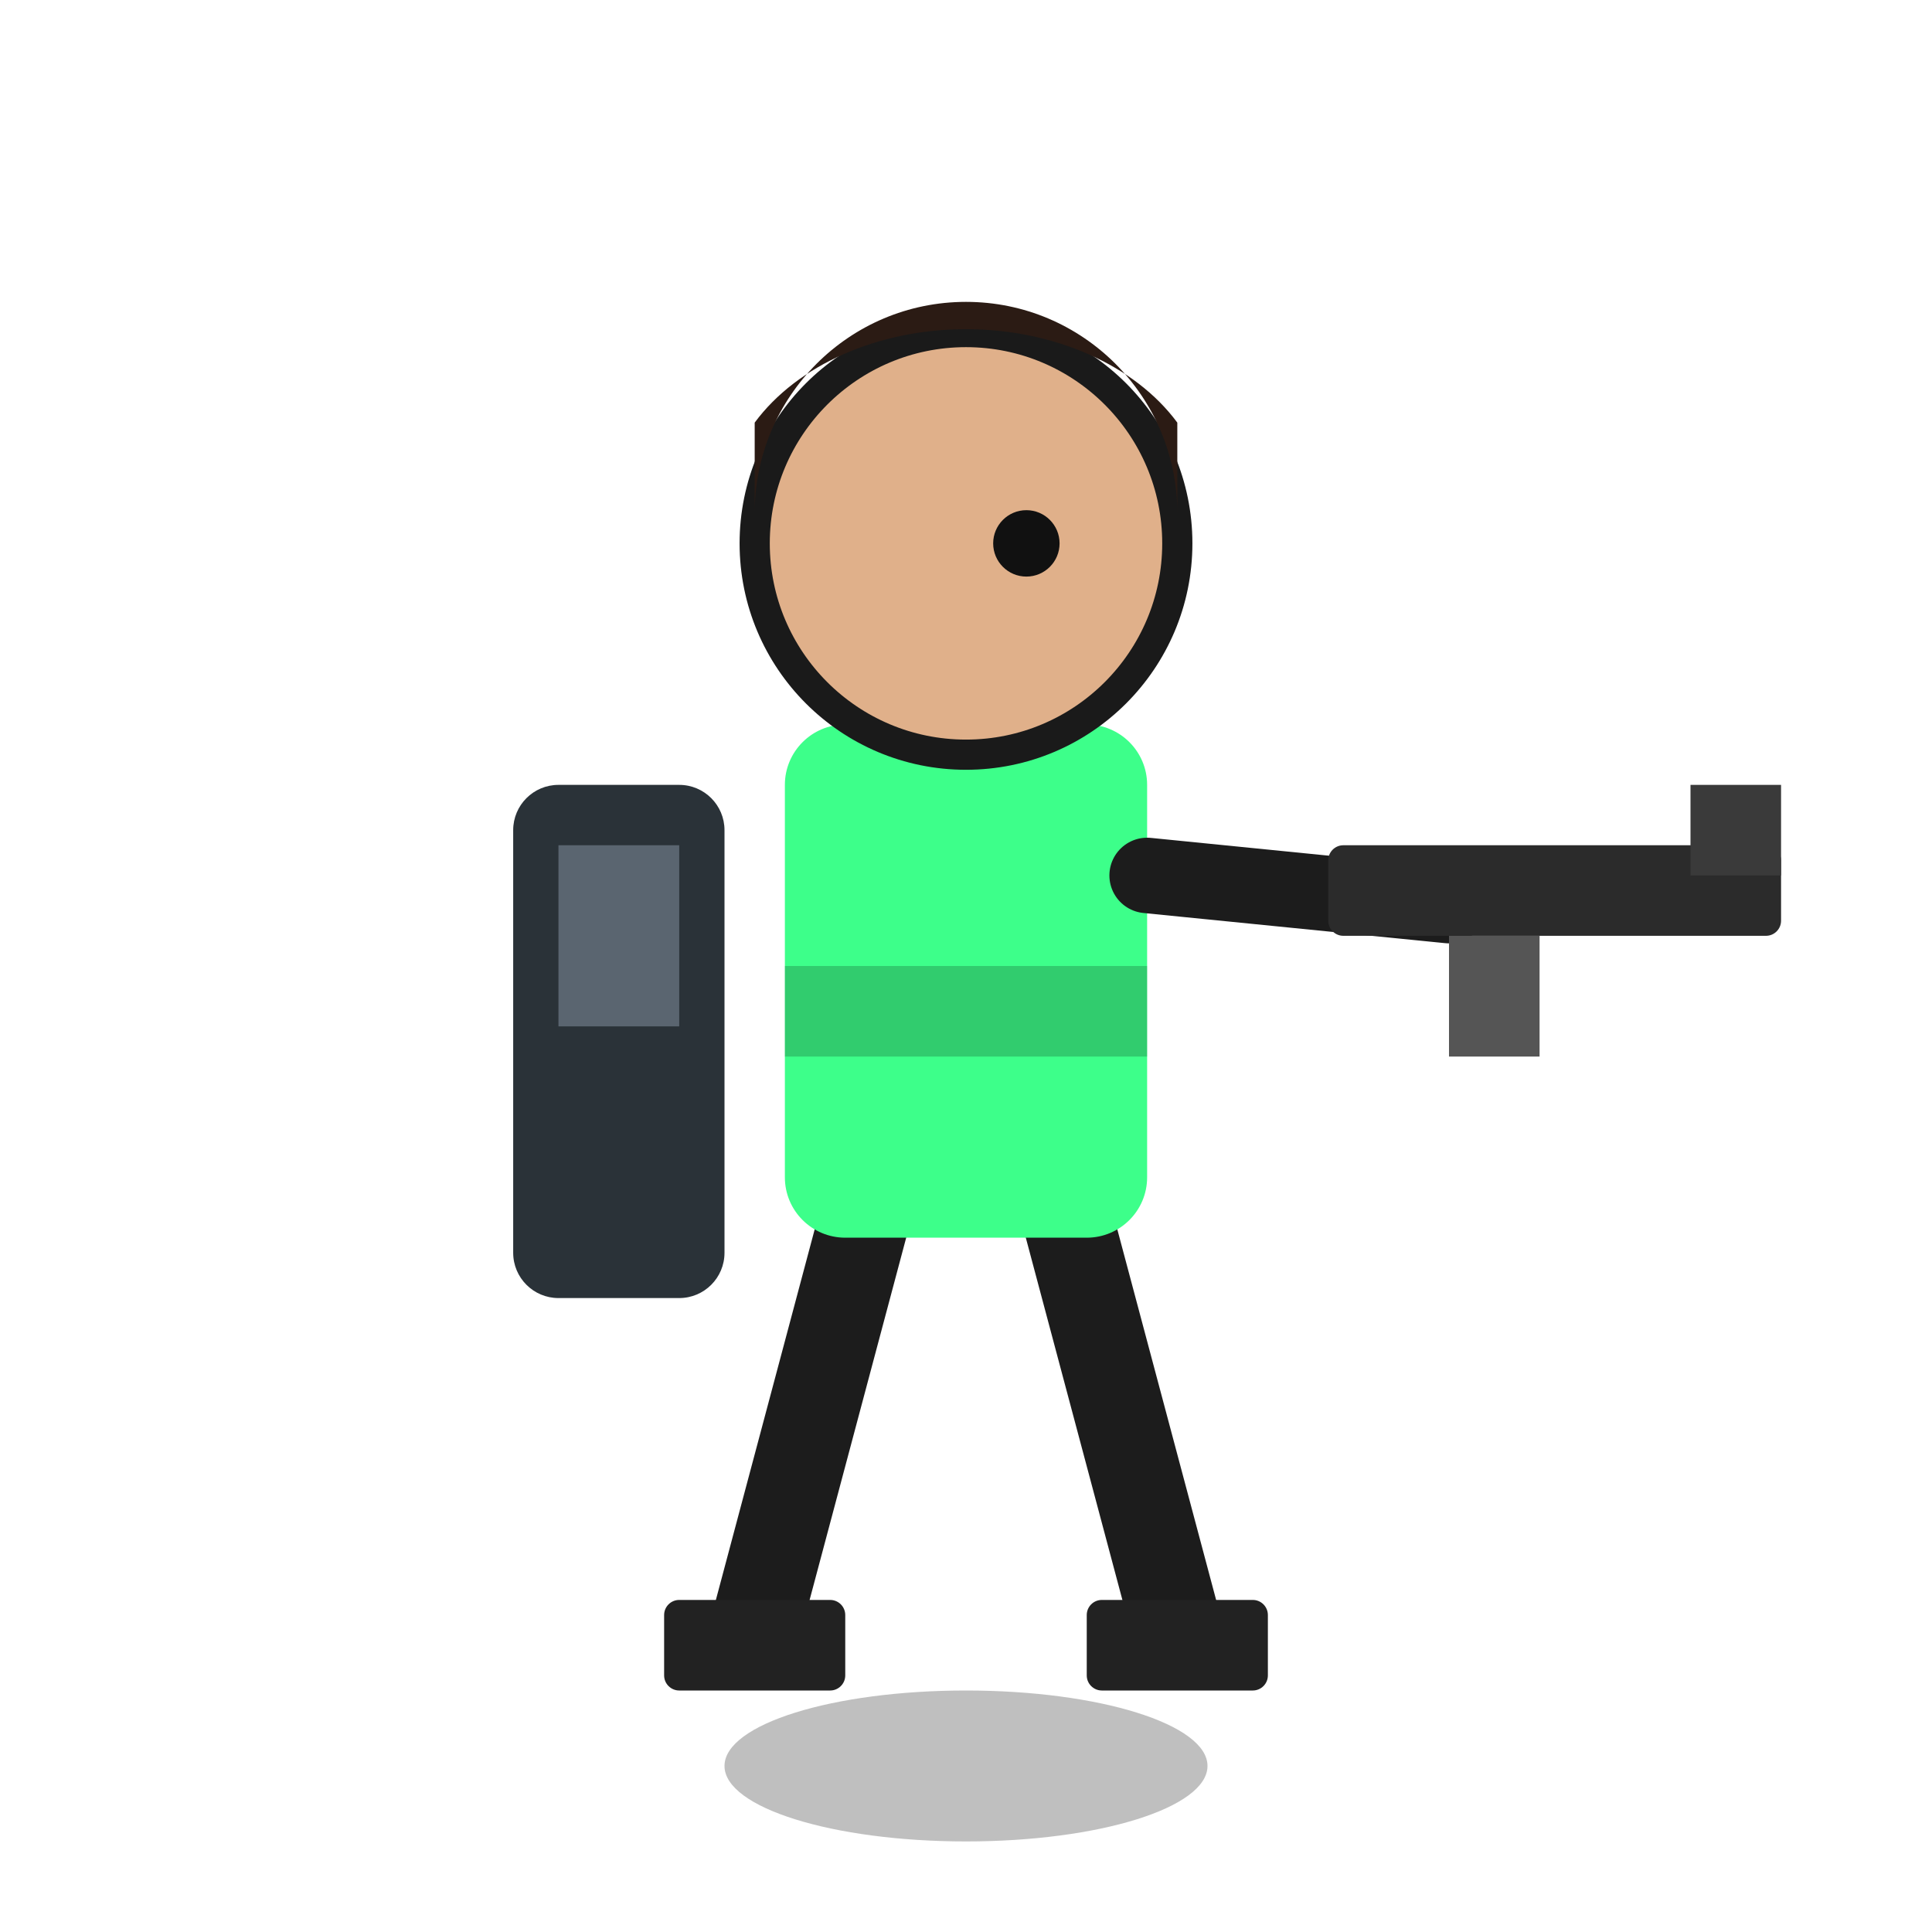
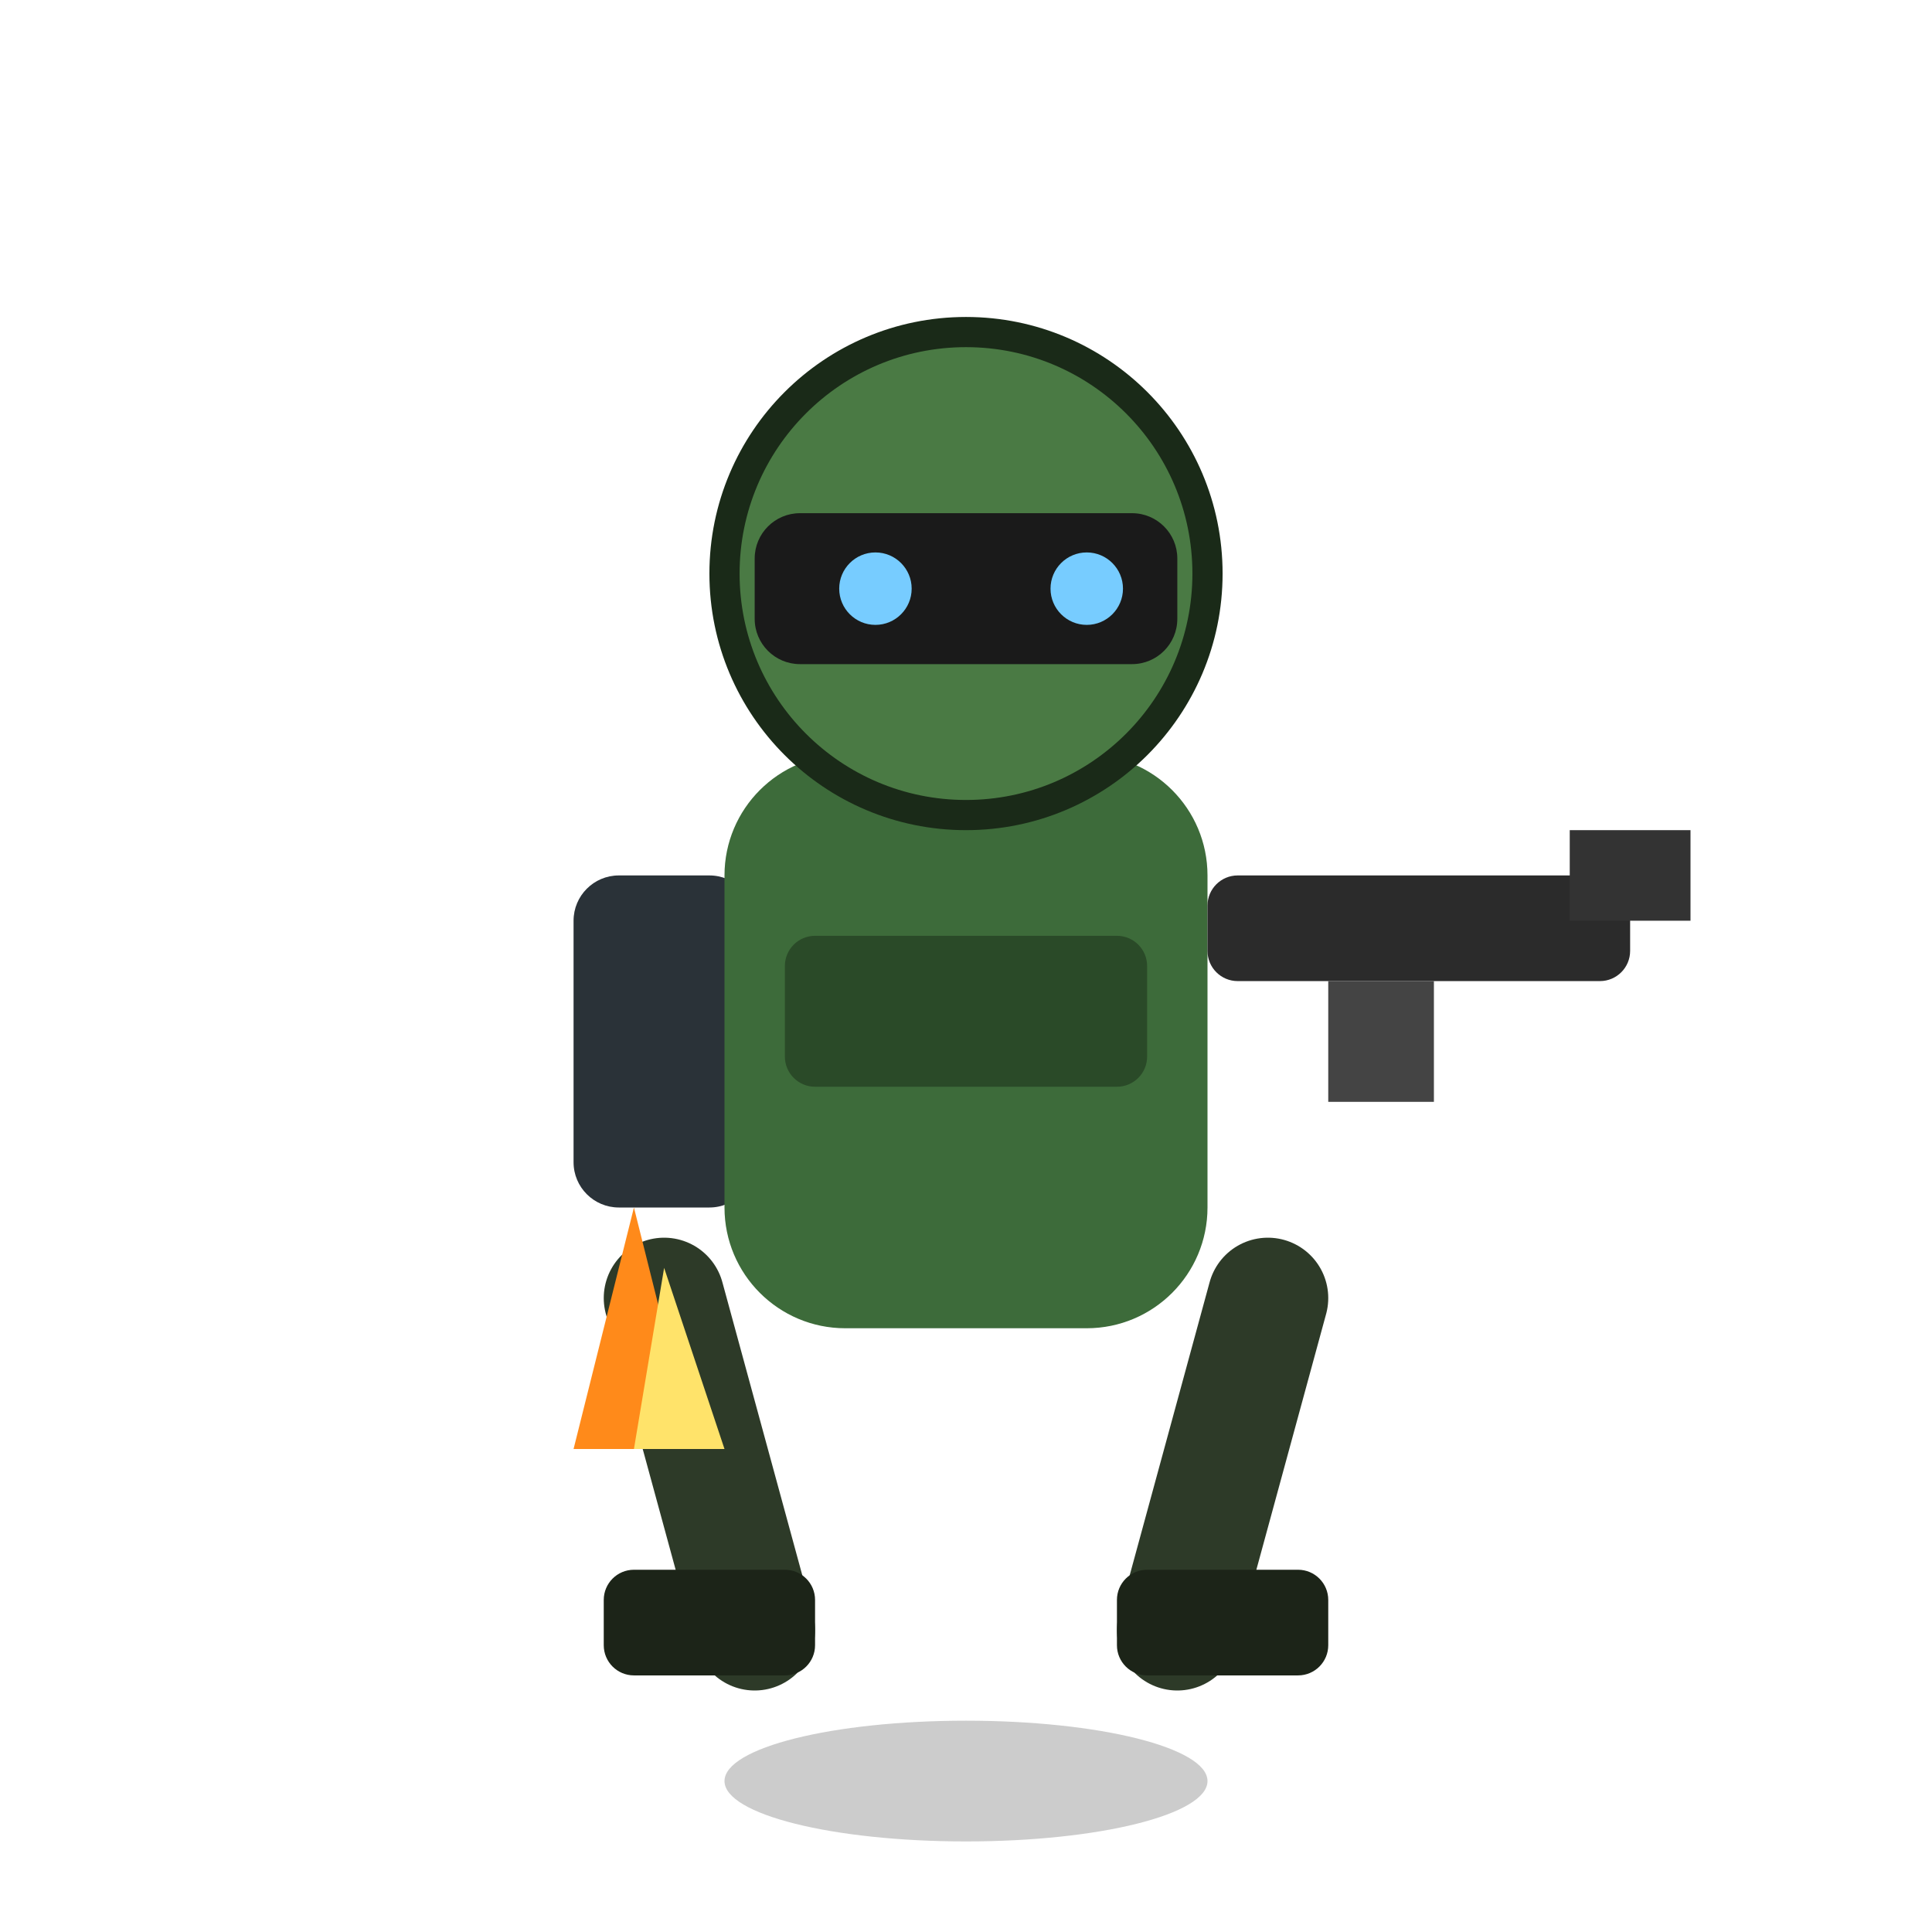
<svg xmlns="http://www.w3.org/2000/svg" viewBox="0 0 128 128">
-   <ellipse cx="64" cy="117" rx="16" ry="5" fill="#000" opacity=".25" />
-   <rect x="34" y="52" width="14" height="34" rx="3" fill="#2a3238" />
-   <rect x="37" y="56" width="8" height="12" fill="#5a6570" />
-   <line x1="58" y1="78" x2="50" y2="108" stroke="#1c1c1c" stroke-width="6" stroke-linecap="round" />
-   <line x1="70" y1="78" x2="78" y2="108" stroke="#1c1c1c" stroke-width="6" stroke-linecap="round" />
-   <rect x="44" y="106" width="12" height="6" rx="1" fill="#222" />
-   <rect x="72" y="106" width="12" height="6" rx="1" fill="#222" />
-   <rect x="52" y="48" width="24" height="34" rx="4" fill="#3dff8a" />
-   <rect x="52" y="64" width="24" height="6" fill="#000" opacity=".2" />
-   <line x1="76" y1="58" x2="96" y2="60" stroke="#1c1c1c" stroke-width="5" stroke-linecap="round" />
-   <rect x="88" y="56" width="30" height="6" rx="1" fill="#2b2b2b" />
-   <rect x="112" y="52" width="6" height="6" fill="#3a3a3a" />
-   <rect x="96" y="62" width="6" height="8" fill="#555" />
-   <circle cx="64" cy="36" r="14" fill="#e0b08a" stroke="#1a1a1a" stroke-width="2" />
-   <path d="M50 34 A14 14 0 0 1 78 34 L78 28 A16 12 0 0 0 50 28 Z" fill="#2b1b14" />
-   <circle cx="68" cy="36" r="2.2" fill="#111" />
+   <ellipse cx="64" cy="118" rx="16" ry="4" fill="#000" opacity=".2" />
+   <path d="M44 86 l6 22 M84 86 l-6 22" stroke="#2d3a28" stroke-width="8" stroke-linecap="round" />
+   <rect x="40" y="104" width="14" height="7" rx="2" fill="#1c2418" />
+   <rect x="74" y="104" width="14" height="7" rx="2" fill="#1c2418" />
+   <rect x="38" y="58" width="12" height="22" rx="3" fill="#2a3238" />
+   <path d="M42 80 l-4 16 l8 0 z" fill="#ff8a1a" />
+   <path d="M44 84 l-2 12 l6 0 z" fill="#ffe36a" />
+   <rect x="48" y="50" width="32" height="38" rx="8" fill="#3d6b3a" />
+   <rect x="52" y="62" width="24" height="10" rx="2" fill="#2a4a28" />
+   <circle cx="64" cy="38" r="16" fill="#4a7a44" stroke="#1a2a18" stroke-width="2" />
+   <rect x="50" y="34" width="28" height="10" rx="3" fill="#1a1a1a" />
+   <circle cx="58" cy="39" r="2.4" fill="#7cf" />
+   <circle cx="72" cy="39" r="2.4" fill="#7cf" />
+   <rect x="80" y="58" width="28" height="7" rx="2" fill="#2b2b2b" />
+   <rect x="104" y="55" width="8" height="6" fill="#333" />
+   <rect x="88" y="65" width="7" height="8" fill="#444" />
</svg>
